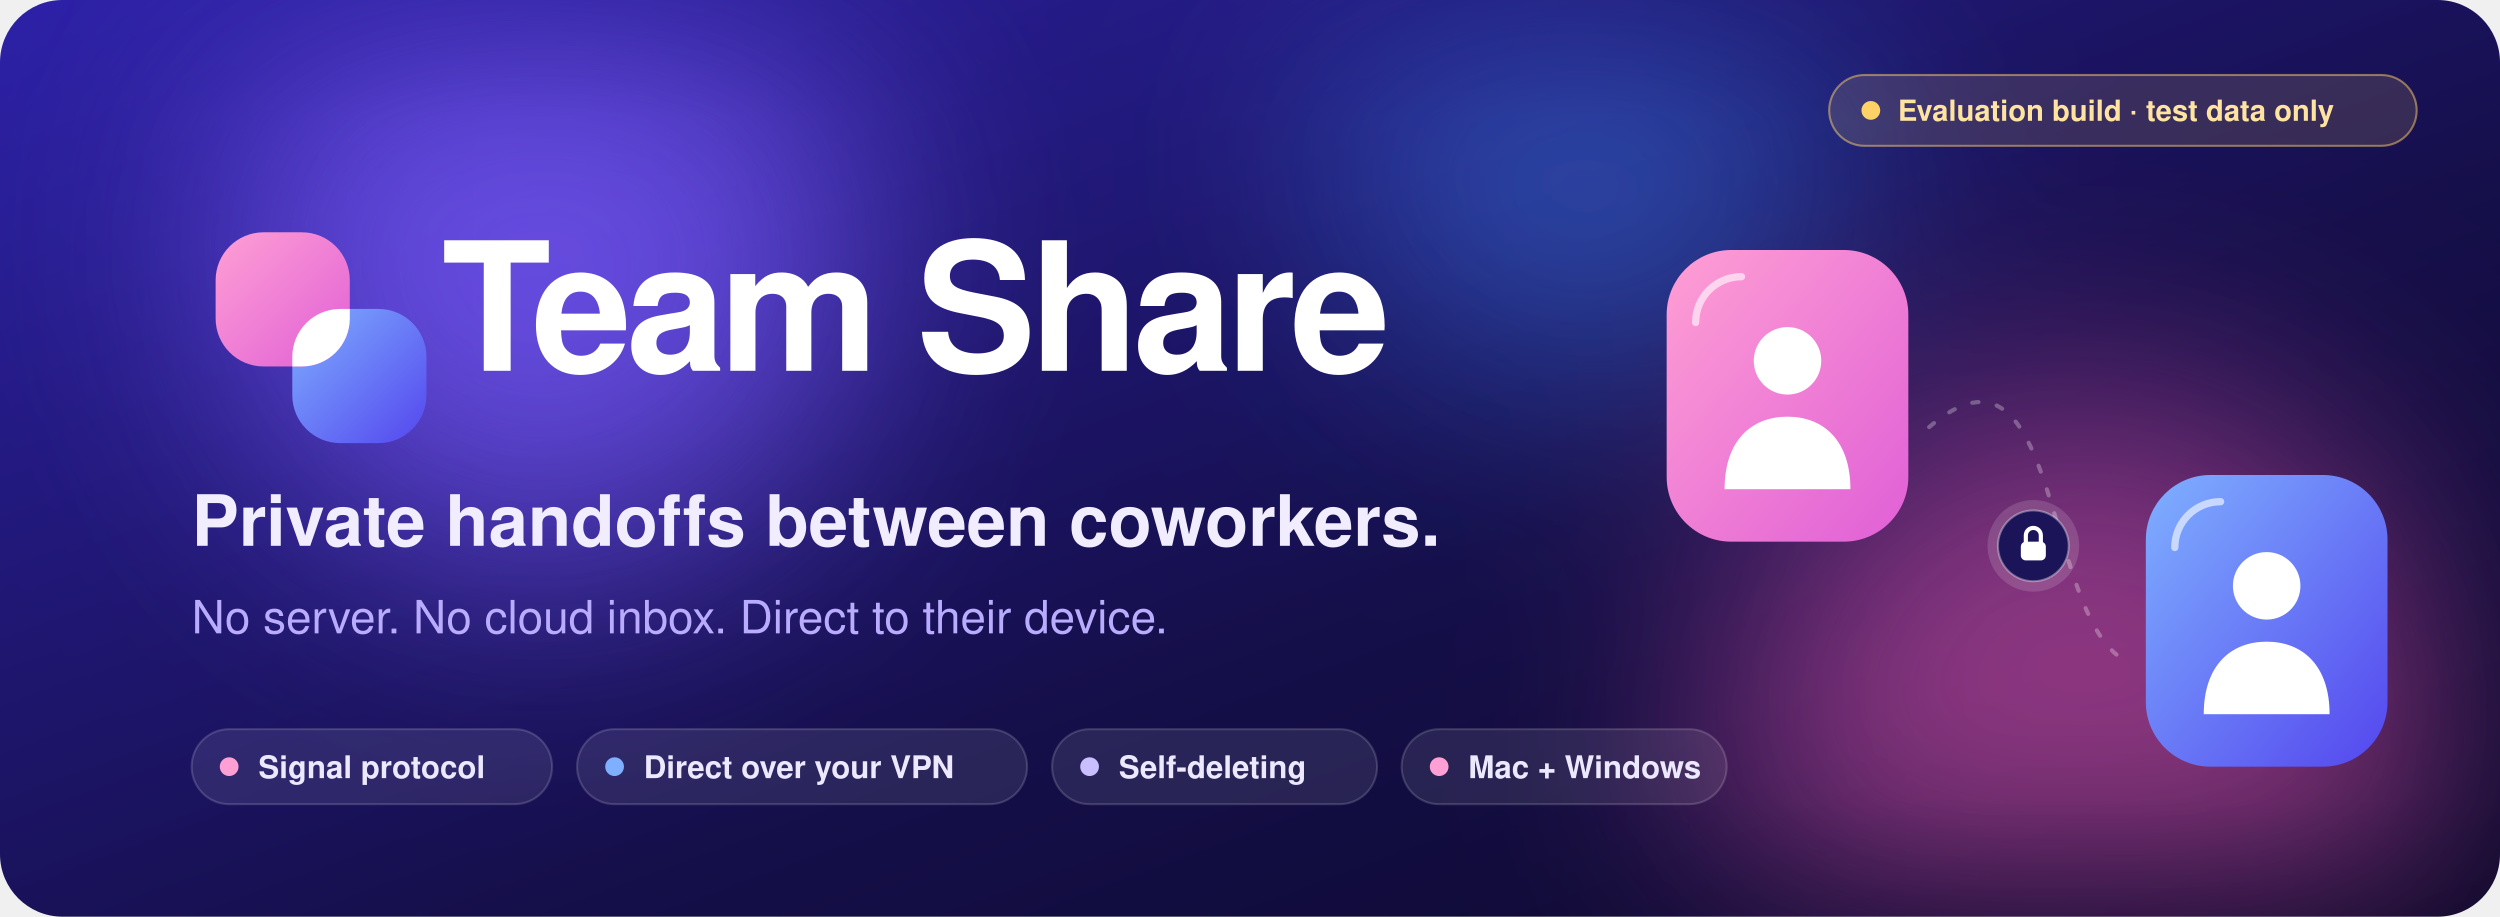
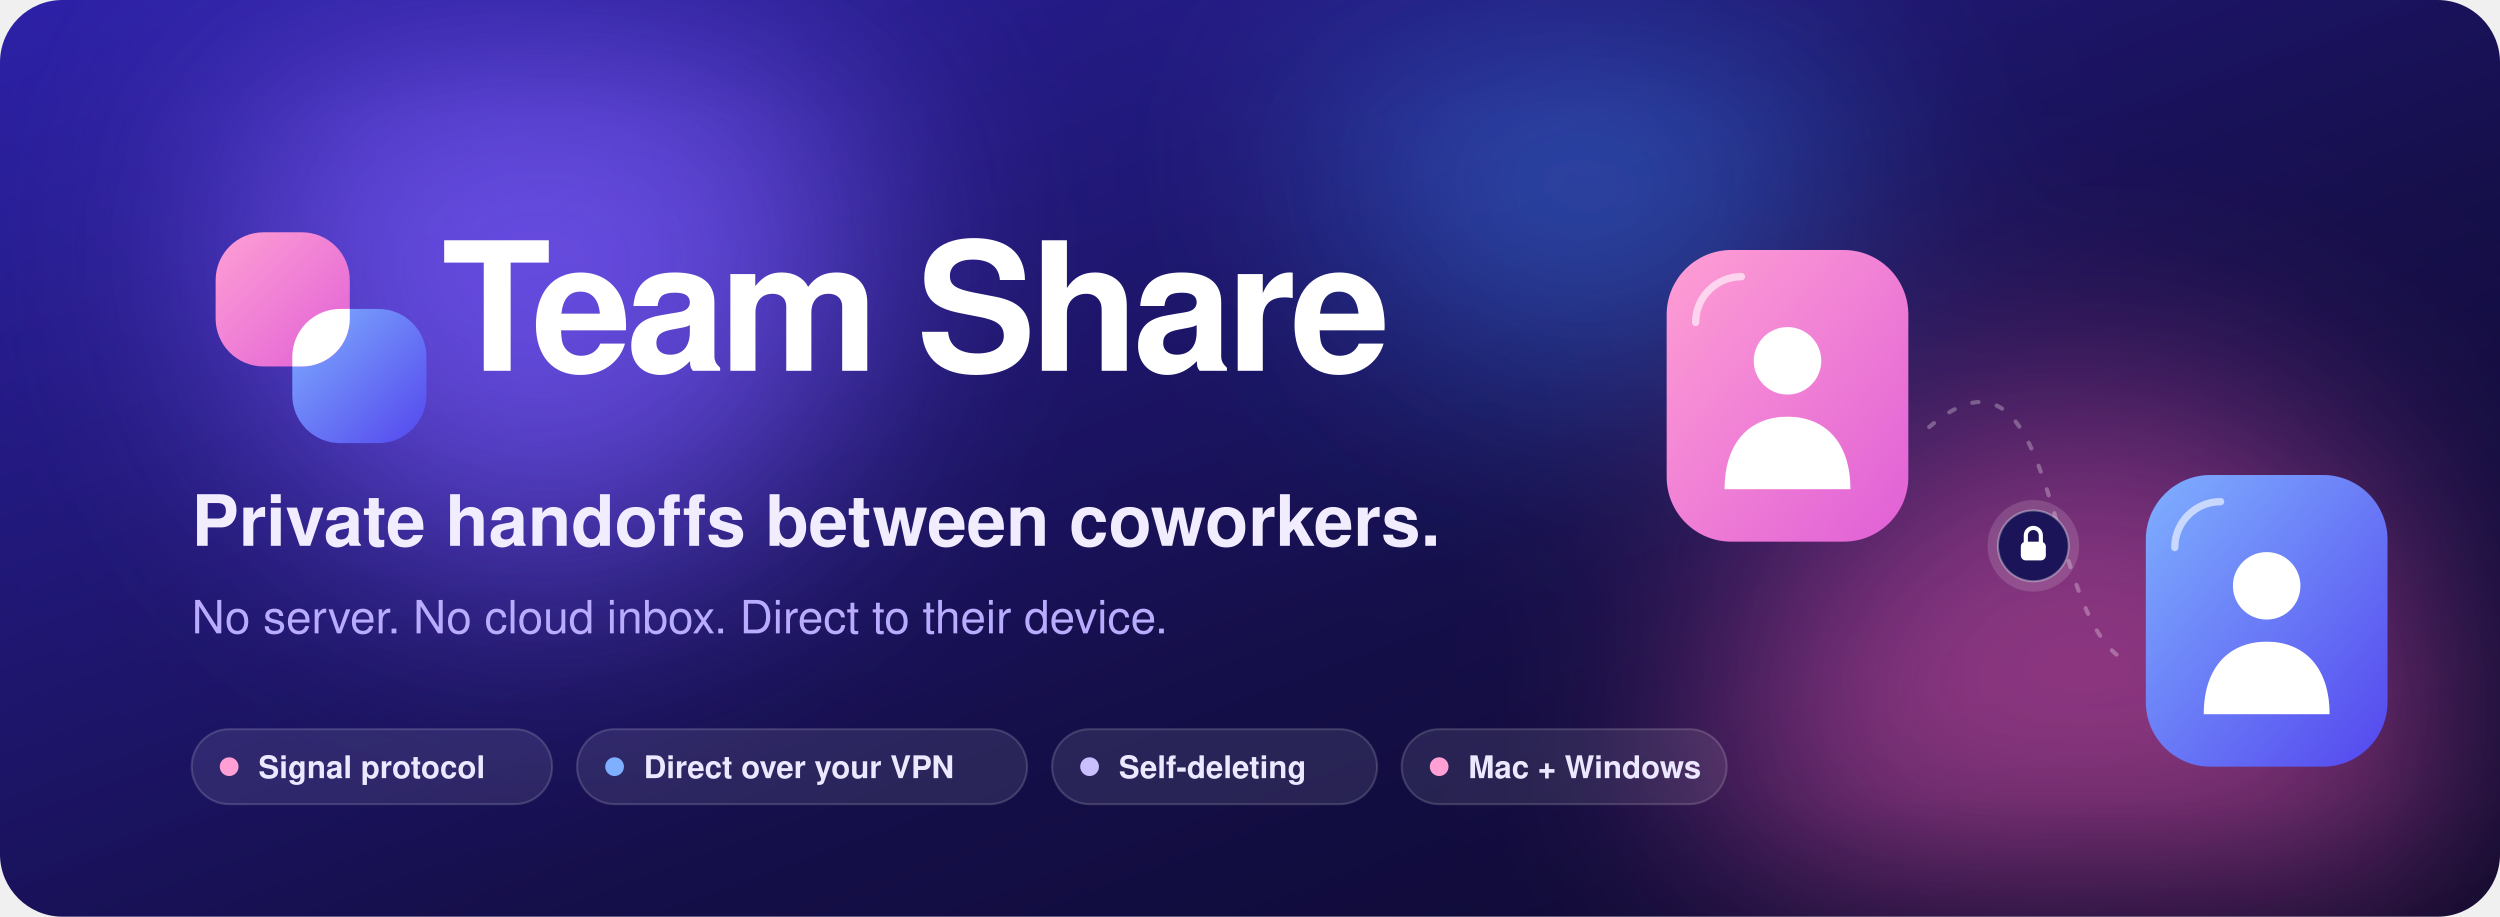
<svg xmlns="http://www.w3.org/2000/svg" viewBox="0 0 1200 440" width="1200" height="440" role="img" aria-label="Team Share: private handoffs between coworkers">
  <defs>
    <linearGradient id="bg" x1="0" y1="0" x2="1" y2="1">
      <stop offset="0" stop-color="#2d21a8" />
      <stop offset=".6" stop-color="#150f4a" />
      <stop offset="1" stop-color="#0b0829" />
    </linearGradient>
    <linearGradient id="pk" x1="0" y1="0" x2="1" y2="1">
      <stop offset="0" stop-color="#ff9fd4" />
      <stop offset="1" stop-color="#e05fd6" />
    </linearGradient>
    <linearGradient id="bl" x1="0" y1="0" x2="1" y2="1">
      <stop offset="0" stop-color="#7fb0ff" />
      <stop offset="1" stop-color="#5446ee" />
    </linearGradient>
    <linearGradient id="gl" x1="0" y1="0" x2="0" y2="1">
      <stop offset="0" stop-color="#fff" stop-opacity=".13" />
      <stop offset="1" stop-color="#fff" stop-opacity=".04" />
    </linearGradient>
    <filter id="blur60" x="-50%" y="-50%" width="200%" height="200%">
      <feGaussianBlur stdDeviation="60" />
    </filter>
    <filter id="blur6" x="-50%" y="-50%" width="200%" height="200%">
      <feGaussianBlur stdDeviation="6" />
    </filter>
    <clipPath id="lensclip">
      <rect x="10" y="10" width="28" height="28" rx="10" />
    </clipPath>
  </defs>
  <clipPath id="card">
    <rect width="1200" height="440" rx="30" />
  </clipPath>
  <g clip-path="url(#card)">
    <rect width="1200" height="440" fill="url(#bg)" />
    <g filter="url(#blur60)" opacity=".75">
      <circle cx="260" cy="120" r="150" fill="#7b5cff">
        <animate attributeName="cx" values="260;340;260" dur="16s" repeatCount="indefinite" />
        <animate attributeName="cy" values="120;180;120" dur="16s" repeatCount="indefinite" />
      </circle>
      <circle cx="1000" cy="360" r="170" fill="#ff5fc0" opacity=".7">
        <animate attributeName="cx" values="1000;900;1000" dur="19s" repeatCount="indefinite" />
        <animate attributeName="cy" values="360;300;360" dur="19s" repeatCount="indefinite" />
      </circle>
      <circle cx="760" cy="60" r="120" fill="#3f8cff" opacity=".6">
        <animate attributeName="cx" values="760;860;760" dur="22s" repeatCount="indefinite" />
      </circle>
    </g>
    <rect x="389" y="66" width="3" height="3" rx="1.2" fill="#a8c4ff" opacity="0">
      <animate attributeName="opacity" values="0;.7;0" dur="6.6s" begin="-3.5s" repeatCount="indefinite" />
      <animateTransform attributeName="transform" type="translate" values="0 0;2 -56" dur="6.6s" begin="-3.5s" repeatCount="indefinite" />
    </rect>
    <rect x="258" y="38" width="6" height="6" rx="1.2" fill="#a8c4ff" opacity="0">
      <animate attributeName="opacity" values="0;.7;0" dur="6.6s" begin="-0.6s" repeatCount="indefinite" />
      <animateTransform attributeName="transform" type="translate" values="0 0;-12 -43" dur="6.6s" begin="-0.6s" repeatCount="indefinite" />
    </rect>
    <rect x="1137" y="277" width="3" height="3" rx="1.2" fill="#ffb3dc" opacity="0">
      <animate attributeName="opacity" values="0;.7;0" dur="10.6s" begin="-4.2s" repeatCount="indefinite" />
      <animateTransform attributeName="transform" type="translate" values="0 0;-13 -54" dur="10.6s" begin="-4.2s" repeatCount="indefinite" />
    </rect>
    <rect x="348" y="63" width="3" height="3" rx="1.2" fill="#d7c9ff" opacity="0">
      <animate attributeName="opacity" values="0;.7;0" dur="10.6s" begin="-5.9s" repeatCount="indefinite" />
      <animateTransform attributeName="transform" type="translate" values="0 0;-9 -43" dur="10.6s" begin="-5.9s" repeatCount="indefinite" />
    </rect>
    <rect x="767" y="164" width="3" height="3" rx="1.2" fill="#a8c4ff" opacity="0">
      <animate attributeName="opacity" values="0;.7;0" dur="10.5s" begin="-6.5s" repeatCount="indefinite" />
      <animateTransform attributeName="transform" type="translate" values="0 0;5 -37" dur="10.5s" begin="-6.5s" repeatCount="indefinite" />
    </rect>
    <rect x="377" y="258" width="6" height="6" rx="1.2" fill="#ffb3dc" opacity="0">
      <animate attributeName="opacity" values="0;.7;0" dur="8.9s" begin="-2.2s" repeatCount="indefinite" />
      <animateTransform attributeName="transform" type="translate" values="0 0;6 -30" dur="8.9s" begin="-2.2s" repeatCount="indefinite" />
    </rect>
    <rect x="689" y="231" width="5" height="5" rx="1.2" fill="#ffb3dc" opacity="0">
      <animate attributeName="opacity" values="0;.7;0" dur="11.8s" begin="-3.4s" repeatCount="indefinite" />
      <animateTransform attributeName="transform" type="translate" values="0 0;-11 -37" dur="11.8s" begin="-3.4s" repeatCount="indefinite" />
    </rect>
    <rect x="909" y="67" width="6" height="6" rx="1.2" fill="#ffb3dc" opacity="0">
      <animate attributeName="opacity" values="0;.7;0" dur="9.4s" begin="-9.0s" repeatCount="indefinite" />
      <animateTransform attributeName="transform" type="translate" values="0 0;7 -43" dur="9.4s" begin="-9.0s" repeatCount="indefinite" />
    </rect>
    <rect x="1051" y="138" width="5" height="5" rx="1.2" fill="#a8c4ff" opacity="0">
      <animate attributeName="opacity" values="0;.7;0" dur="10.8s" begin="-6.2s" repeatCount="indefinite" />
      <animateTransform attributeName="transform" type="translate" values="0 0;-12 -24" dur="10.8s" begin="-6.2s" repeatCount="indefinite" />
    </rect>
    <rect x="324" y="307" width="3" height="3" rx="1.2" fill="#d7c9ff" opacity="0">
      <animate attributeName="opacity" values="0;.7;0" dur="6.5s" begin="-4.5s" repeatCount="indefinite" />
      <animateTransform attributeName="transform" type="translate" values="0 0;2 -47" dur="6.5s" begin="-4.5s" repeatCount="indefinite" />
    </rect>
    <rect x="535" y="315" width="5" height="5" rx="1.2" fill="#ffb3dc" opacity="0">
      <animate attributeName="opacity" values="0;.7;0" dur="6.2s" begin="-2.9s" repeatCount="indefinite" />
      <animateTransform attributeName="transform" type="translate" values="0 0;3 -40" dur="6.2s" begin="-2.9s" repeatCount="indefinite" />
    </rect>
    <rect x="262" y="126" width="4" height="4" rx="1.2" fill="#a8c4ff" opacity="0">
      <animate attributeName="opacity" values="0;.7;0" dur="9.2s" begin="-8.4s" repeatCount="indefinite" />
      <animateTransform attributeName="transform" type="translate" values="0 0;-12 -38" dur="9.2s" begin="-8.4s" repeatCount="indefinite" />
    </rect>
    <rect x="659" y="389" width="6" height="6" rx="1.2" fill="#a8c4ff" opacity="0">
      <animate attributeName="opacity" values="0;.7;0" dur="12.9s" begin="-3.6s" repeatCount="indefinite" />
      <animateTransform attributeName="transform" type="translate" values="0 0;14 -47" dur="12.9s" begin="-3.6s" repeatCount="indefinite" />
    </rect>
    <rect x="457" y="102" width="3" height="3" rx="1.2" fill="#ffb3dc" opacity="0">
      <animate attributeName="opacity" values="0;.7;0" dur="7.4s" begin="-1.7s" repeatCount="indefinite" />
      <animateTransform attributeName="transform" type="translate" values="0 0;-14 -53" dur="7.4s" begin="-1.7s" repeatCount="indefinite" />
    </rect>
    <rect x="219" y="124" width="4" height="4" rx="1.2" fill="#d7c9ff" opacity="0">
      <animate attributeName="opacity" values="0;.7;0" dur="9.4s" begin="-3.5s" repeatCount="indefinite" />
      <animateTransform attributeName="transform" type="translate" values="0 0;-5 -25" dur="9.4s" begin="-3.5s" repeatCount="indefinite" />
    </rect>
    <rect x="1031" y="418" width="3" height="3" rx="1.2" fill="#d7c9ff" opacity="0">
      <animate attributeName="opacity" values="0;.7;0" dur="9.7s" begin="-8.4s" repeatCount="indefinite" />
      <animateTransform attributeName="transform" type="translate" values="0 0;8 -36" dur="9.7s" begin="-8.4s" repeatCount="indefinite" />
    </rect>
    <rect x="479" y="46" width="6" height="6" rx="1.2" fill="#ffb3dc" opacity="0">
      <animate attributeName="opacity" values="0;.7;0" dur="6.5s" begin="-0.4s" repeatCount="indefinite" />
      <animateTransform attributeName="transform" type="translate" values="0 0;-2 -24" dur="6.5s" begin="-0.4s" repeatCount="indefinite" />
    </rect>
    <rect x="721" y="45" width="4" height="4" rx="1.2" fill="#d7c9ff" opacity="0">
      <animate attributeName="opacity" values="0;.7;0" dur="10.3s" begin="-9.8s" repeatCount="indefinite" />
      <animateTransform attributeName="transform" type="translate" values="0 0;-13 -55" dur="10.3s" begin="-9.8s" repeatCount="indefinite" />
    </rect>
    <rect x="737" y="65" width="5" height="5" rx="1.2" fill="#a8c4ff" opacity="0">
      <animate attributeName="opacity" values="0;.7;0" dur="13.6s" begin="-8.2s" repeatCount="indefinite" />
      <animateTransform attributeName="transform" type="translate" values="0 0;-11 -54" dur="13.6s" begin="-8.2s" repeatCount="indefinite" />
    </rect>
    <rect x="1192" y="205" width="6" height="6" rx="1.2" fill="#d7c9ff" opacity="0">
      <animate attributeName="opacity" values="0;.7;0" dur="8.5s" begin="-1.2s" repeatCount="indefinite" />
      <animateTransform attributeName="transform" type="translate" values="0 0;-4 -31" dur="8.5s" begin="-1.2s" repeatCount="indefinite" />
    </rect>
    <rect x="995" y="71" width="3" height="3" rx="1.2" fill="#a8c4ff" opacity="0">
      <animate attributeName="opacity" values="0;.7;0" dur="7.6s" begin="-7.3s" repeatCount="indefinite" />
      <animateTransform attributeName="transform" type="translate" values="0 0;-10 -42" dur="7.6s" begin="-7.3s" repeatCount="indefinite" />
    </rect>
    <rect x="32" y="232" width="3" height="3" rx="1.2" fill="#a8c4ff" opacity="0">
      <animate attributeName="opacity" values="0;.7;0" dur="11.6s" begin="-3.0s" repeatCount="indefinite" />
      <animateTransform attributeName="transform" type="translate" values="0 0;11 -34" dur="11.6s" begin="-3.0s" repeatCount="indefinite" />
    </rect>
    <rect x="267" y="238" width="5" height="5" rx="1.2" fill="#ffb3dc" opacity="0">
      <animate attributeName="opacity" values="0;.7;0" dur="11.1s" begin="-6.8s" repeatCount="indefinite" />
      <animateTransform attributeName="transform" type="translate" values="0 0;9 -53" dur="11.1s" begin="-6.8s" repeatCount="indefinite" />
    </rect>
    <rect x="888" y="100" width="6" height="6" rx="1.2" fill="#ffb3dc" opacity="0">
      <animate attributeName="opacity" values="0;.7;0" dur="8.8s" begin="-0.3s" repeatCount="indefinite" />
      <animateTransform attributeName="transform" type="translate" values="0 0;8 -39" dur="8.8s" begin="-0.3s" repeatCount="indefinite" />
    </rect>
    <rect x="232" y="266" width="5" height="5" rx="1.2" fill="#a8c4ff" opacity="0">
      <animate attributeName="opacity" values="0;.7;0" dur="9.6s" begin="-9.0s" repeatCount="indefinite" />
      <animateTransform attributeName="transform" type="translate" values="0 0;13 -35" dur="9.6s" begin="-9.0s" repeatCount="indefinite" />
    </rect>
    <rect x="265" y="100" width="4" height="4" rx="1.2" fill="#d7c9ff" opacity="0">
      <animate attributeName="opacity" values="0;.7;0" dur="8.7s" begin="-4.2s" repeatCount="indefinite" />
      <animateTransform attributeName="transform" type="translate" values="0 0;10 -39" dur="8.7s" begin="-4.2s" repeatCount="indefinite" />
    </rect>
    <g transform="translate(80.5 88.5) scale(2.3)">
      <g>
        <rect x="26" y="26" width="28" height="28" rx="10" fill="url(#bl)" />
        <animateTransform attributeName="transform" type="translate" values="0.0 0.0;1.6 1.6;0.0 0.0;6.0 6.0;0.0 0.0" keyTimes="0;.3;.5;.7;1" calcMode="spline" keySplines="0.4 0 0.6 1;0.4 0 0.6 1;0.4 0 0.6 1;0.4 0 0.6 1" dur="8s" repeatCount="indefinite" />
      </g>
      <g>
        <rect x="10" y="10" width="28" height="28" rx="10" fill="url(#pk)" />
        <g clip-path="url(#lensclip)">
          <rect x="26" y="26" width="28" height="28" rx="10" fill="#fff">
            <animateTransform attributeName="transform" type="translate" values="0.0 0.0;3.2 3.2;0.0 0.0;12.0 12.0;0.0 0.0" keyTimes="0;.3;.5;.7;1" calcMode="spline" keySplines="0.4 0 0.6 1;0.4 0 0.6 1;0.4 0 0.6 1;0.4 0 0.6 1" dur="8s" repeatCount="indefinite" />
          </rect>
        </g>
        <animateTransform attributeName="transform" type="translate" values="-0.0 -0.0;-1.6 -1.6;-0.0 -0.0;-6.0 -6.0;-0.0 -0.0" keyTimes="0;.3;.5;.7;1" calcMode="spline" keySplines="0.4 0 0.6 1;0.4 0 0.6 1;0.4 0 0.6 1;0.4 0 0.6 1" dur="8s" repeatCount="indefinite" />
      </g>
    </g>
    <text x="212" y="178" font-family="-apple-system,BlinkMacSystemFont,'Segoe UI',Helvetica,Arial,sans-serif" font-size="86" font-weight="720" letter-spacing="-3" fill="#fff">Team Share</text>
    <text x="92" y="262" font-family="-apple-system,BlinkMacSystemFont,'Segoe UI',Helvetica,Arial,sans-serif" font-size="34" font-weight="600" fill="#f1edff">Private handoffs between coworkers.</text>
    <text x="92" y="304" font-family="-apple-system,BlinkMacSystemFont,'Segoe UI',Helvetica,Arial,sans-serif" font-size="22" fill="#b9acff">No server. No cloud inbox. Direct to their device.</text>
    <g>
      <rect x="92" y="350" width="173" height="36" rx="18" fill="#fff" fill-opacity=".09" stroke="#fff" stroke-opacity=".16" />
      <circle cx="110" cy="368" r="4.5" fill="#ff9fd4" />
      <text x="124" y="373.5" font-family="-apple-system,BlinkMacSystemFont,'Segoe UI',Helvetica,Arial,sans-serif" font-size="15" font-weight="600" fill="#ece8ff">Signal protocol</text>
    </g>
    <g>
      <rect x="277.0" y="350" width="216" height="36" rx="18" fill="#fff" fill-opacity=".09" stroke="#fff" stroke-opacity=".16" />
      <circle cx="295.0" cy="368" r="4.5" fill="#7fb0ff" />
      <text x="309.0" y="373.5" font-family="-apple-system,BlinkMacSystemFont,'Segoe UI',Helvetica,Arial,sans-serif" font-size="15" font-weight="600" fill="#ece8ff">Direct over your VPN</text>
    </g>
    <g>
      <rect x="505.0" y="350" width="156" height="36" rx="18" fill="#fff" fill-opacity=".09" stroke="#fff" stroke-opacity=".16" />
      <circle cx="523.0" cy="368" r="4.5" fill="#c9bfff" />
      <text x="537.0" y="373.5" font-family="-apple-system,BlinkMacSystemFont,'Segoe UI',Helvetica,Arial,sans-serif" font-size="15" font-weight="600" fill="#ece8ff">Self-deleting</text>
    </g>
    <g>
      <rect x="672.8" y="350" width="156" height="36" rx="18" fill="#fff" fill-opacity=".09" stroke="#fff" stroke-opacity=".16" />
      <circle cx="690.8" cy="368" r="4.5" fill="#ff9fd4" />
      <text x="704.8" y="373.5" font-family="-apple-system,BlinkMacSystemFont,'Segoe UI',Helvetica,Arial,sans-serif" font-size="15" font-weight="600" fill="#ece8ff">Mac + Windows</text>
    </g>
    <g>
      <rect x="800" y="120" width="116" height="140" rx="31" fill="url(#pk)" />
      <path d="M813.9 154.8 a22.0 22.0 0 0 1 22.0 -22.0" stroke="#fff" stroke-opacity=".6" stroke-width="3.5" stroke-linecap="round" fill="none" />
      <circle cx="858.0" cy="173.2" r="16.2" fill="#fff" />
      <path d="M827.8 234.8c0-23.2 12.8-34.8 30.2-34.8s30.2 11.6 30.2 34.8z" fill="#fff" />
    </g>
    <g>
      <rect x="1030" y="228" width="116" height="140" rx="31" fill="url(#bl)" />
      <path d="M1043.9 262.8 a22.0 22.0 0 0 1 22.0 -22.0" stroke="#fff" stroke-opacity=".6" stroke-width="3.5" stroke-linecap="round" fill="none" />
      <circle cx="1088.0" cy="281.2" r="16.2" fill="#fff" />
      <path d="M1057.8 342.8c0-23.2 12.8-34.8 30.2-34.8s30.2 11.6 30.2 34.8z" fill="#fff" />
    </g>
    <path d="M926 205 C 990 150, 980 300, 1022 318" fill="none" stroke="#fff" stroke-opacity=".28" stroke-width="2" stroke-dasharray="3 9" stroke-linecap="round">
      <animate attributeName="stroke-dashoffset" values="0;-48" dur="2s" repeatCount="indefinite" />
    </path>
    <g opacity="0">
      <rect x="-7" y="-7" width="14" height="14" rx="4" fill="url(#pk)">
        <animate attributeName="fill-opacity" values="1;1;.4" dur="4s" begin="0.0s" repeatCount="indefinite" />
      </rect>
      <animateMotion path="M926 205 C 990 150, 980 300, 1022 318" dur="4s" begin="0.0s" repeatCount="indefinite" keyPoints="0;1" keyTimes="0;1" calcMode="linear" />
      <animate attributeName="opacity" values="0;1;1;0" keyTimes="0;.1;.85;1" dur="4s" begin="0.0s" repeatCount="indefinite" />
    </g>
    <g opacity="0">
      <rect x="-7" y="-7" width="14" height="14" rx="4" fill="url(#pk)">
        <animate attributeName="fill-opacity" values="1;1;.4" dur="4s" begin="0.8s" repeatCount="indefinite" />
      </rect>
      <animateMotion path="M926 205 C 990 150, 980 300, 1022 318" dur="4s" begin="0.8s" repeatCount="indefinite" keyPoints="0;1" keyTimes="0;1" calcMode="linear" />
      <animate attributeName="opacity" values="0;1;1;0" keyTimes="0;.1;.85;1" dur="4s" begin="0.8s" repeatCount="indefinite" />
    </g>
    <g opacity="0">
      <rect x="-7" y="-7" width="14" height="14" rx="4" fill="url(#pk)">
        <animate attributeName="fill-opacity" values="1;1;.4" dur="4s" begin="1.6s" repeatCount="indefinite" />
      </rect>
      <animateMotion path="M926 205 C 990 150, 980 300, 1022 318" dur="4s" begin="1.6s" repeatCount="indefinite" keyPoints="0;1" keyTimes="0;1" calcMode="linear" />
      <animate attributeName="opacity" values="0;1;1;0" keyTimes="0;.1;.85;1" dur="4s" begin="1.6s" repeatCount="indefinite" />
    </g>
    <g opacity="0">
      <rect x="-7" y="-7" width="14" height="14" rx="4" fill="url(#pk)">
        <animate attributeName="fill-opacity" values="1;1;.4" dur="4s" begin="2.4s" repeatCount="indefinite" />
      </rect>
      <animateMotion path="M926 205 C 990 150, 980 300, 1022 318" dur="4s" begin="2.4s" repeatCount="indefinite" keyPoints="0;1" keyTimes="0;1" calcMode="linear" />
      <animate attributeName="opacity" values="0;1;1;0" keyTimes="0;.1;.85;1" dur="4s" begin="2.4s" repeatCount="indefinite" />
    </g>
    <g opacity="0">
      <rect x="-7" y="-7" width="14" height="14" rx="4" fill="url(#pk)">
        <animate attributeName="fill-opacity" values="1;1;.4" dur="4s" begin="3.2s" repeatCount="indefinite" />
      </rect>
      <animateMotion path="M926 205 C 990 150, 980 300, 1022 318" dur="4s" begin="3.2s" repeatCount="indefinite" keyPoints="0;1" keyTimes="0;1" calcMode="linear" />
      <animate attributeName="opacity" values="0;1;1;0" keyTimes="0;.1;.85;1" dur="4s" begin="3.2s" repeatCount="indefinite" />
    </g>
    <g transform="translate(976 262)">
      <circle r="22" fill="#fff" fill-opacity=".14">
        <animate attributeName="r" values="22;26;22" dur="2.4s" repeatCount="indefinite" />
      </circle>
      <circle r="17" fill="#1b1458" stroke="#fff" stroke-opacity=".35" />
      <rect x="-6" y="-2" width="12" height="9" rx="2.4" fill="#fff" />
      <path d="M-3.6 -2v-3a3.6 3.6 0 0 1 7.2 0v3" stroke="#fff" stroke-width="2" fill="none" stroke-linecap="round" />
    </g>
-     <g>
-       <rect x="878" y="36" width="282" height="34" rx="17" fill="#ffd166" fill-opacity=".14" stroke="#ffd166" stroke-opacity=".5" />
-       <circle cx="898" cy="53" r="4.5" fill="#ffd166">
-         <animate attributeName="opacity" values="1;.3;1" dur="2s" repeatCount="indefinite" />
-       </circle>
-       <text x="911" y="58" font-family="-apple-system,BlinkMacSystemFont,'Segoe UI',Helvetica,Arial,sans-serif" font-size="14" font-weight="650" fill="#ffe3a1">Evaluation build · test data only</text>
-     </g>
  </g>
</svg>
